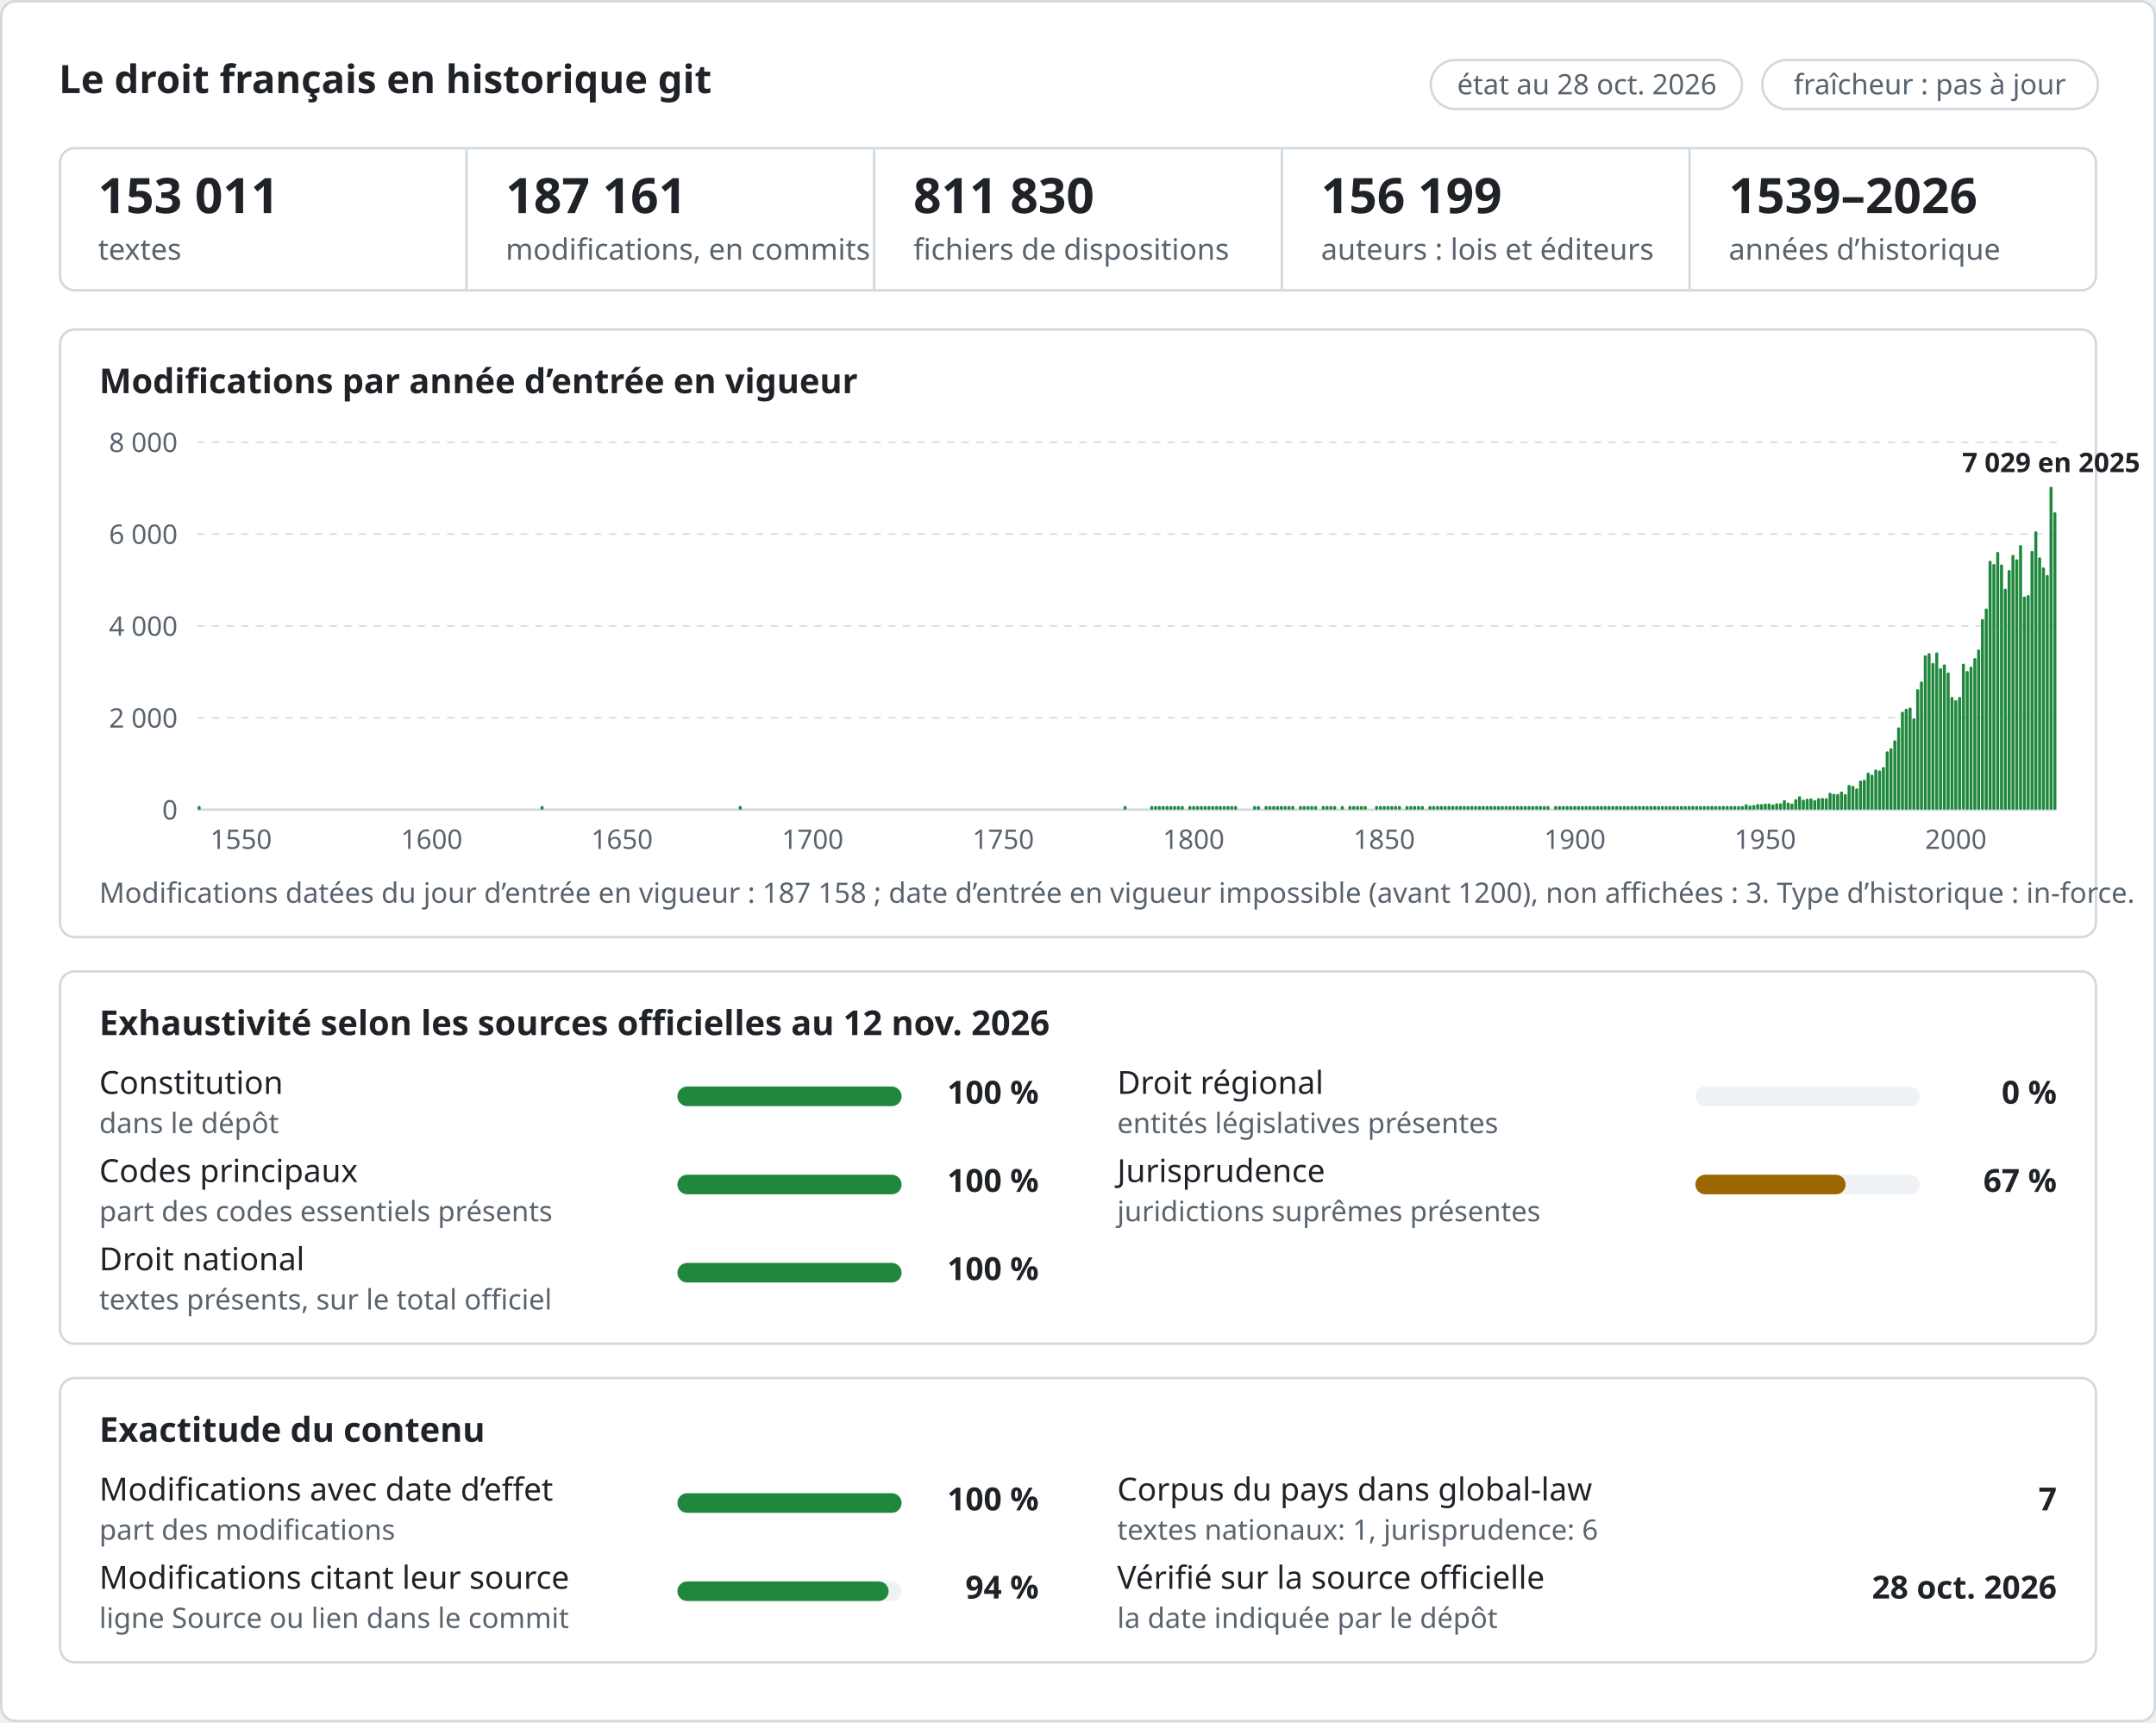
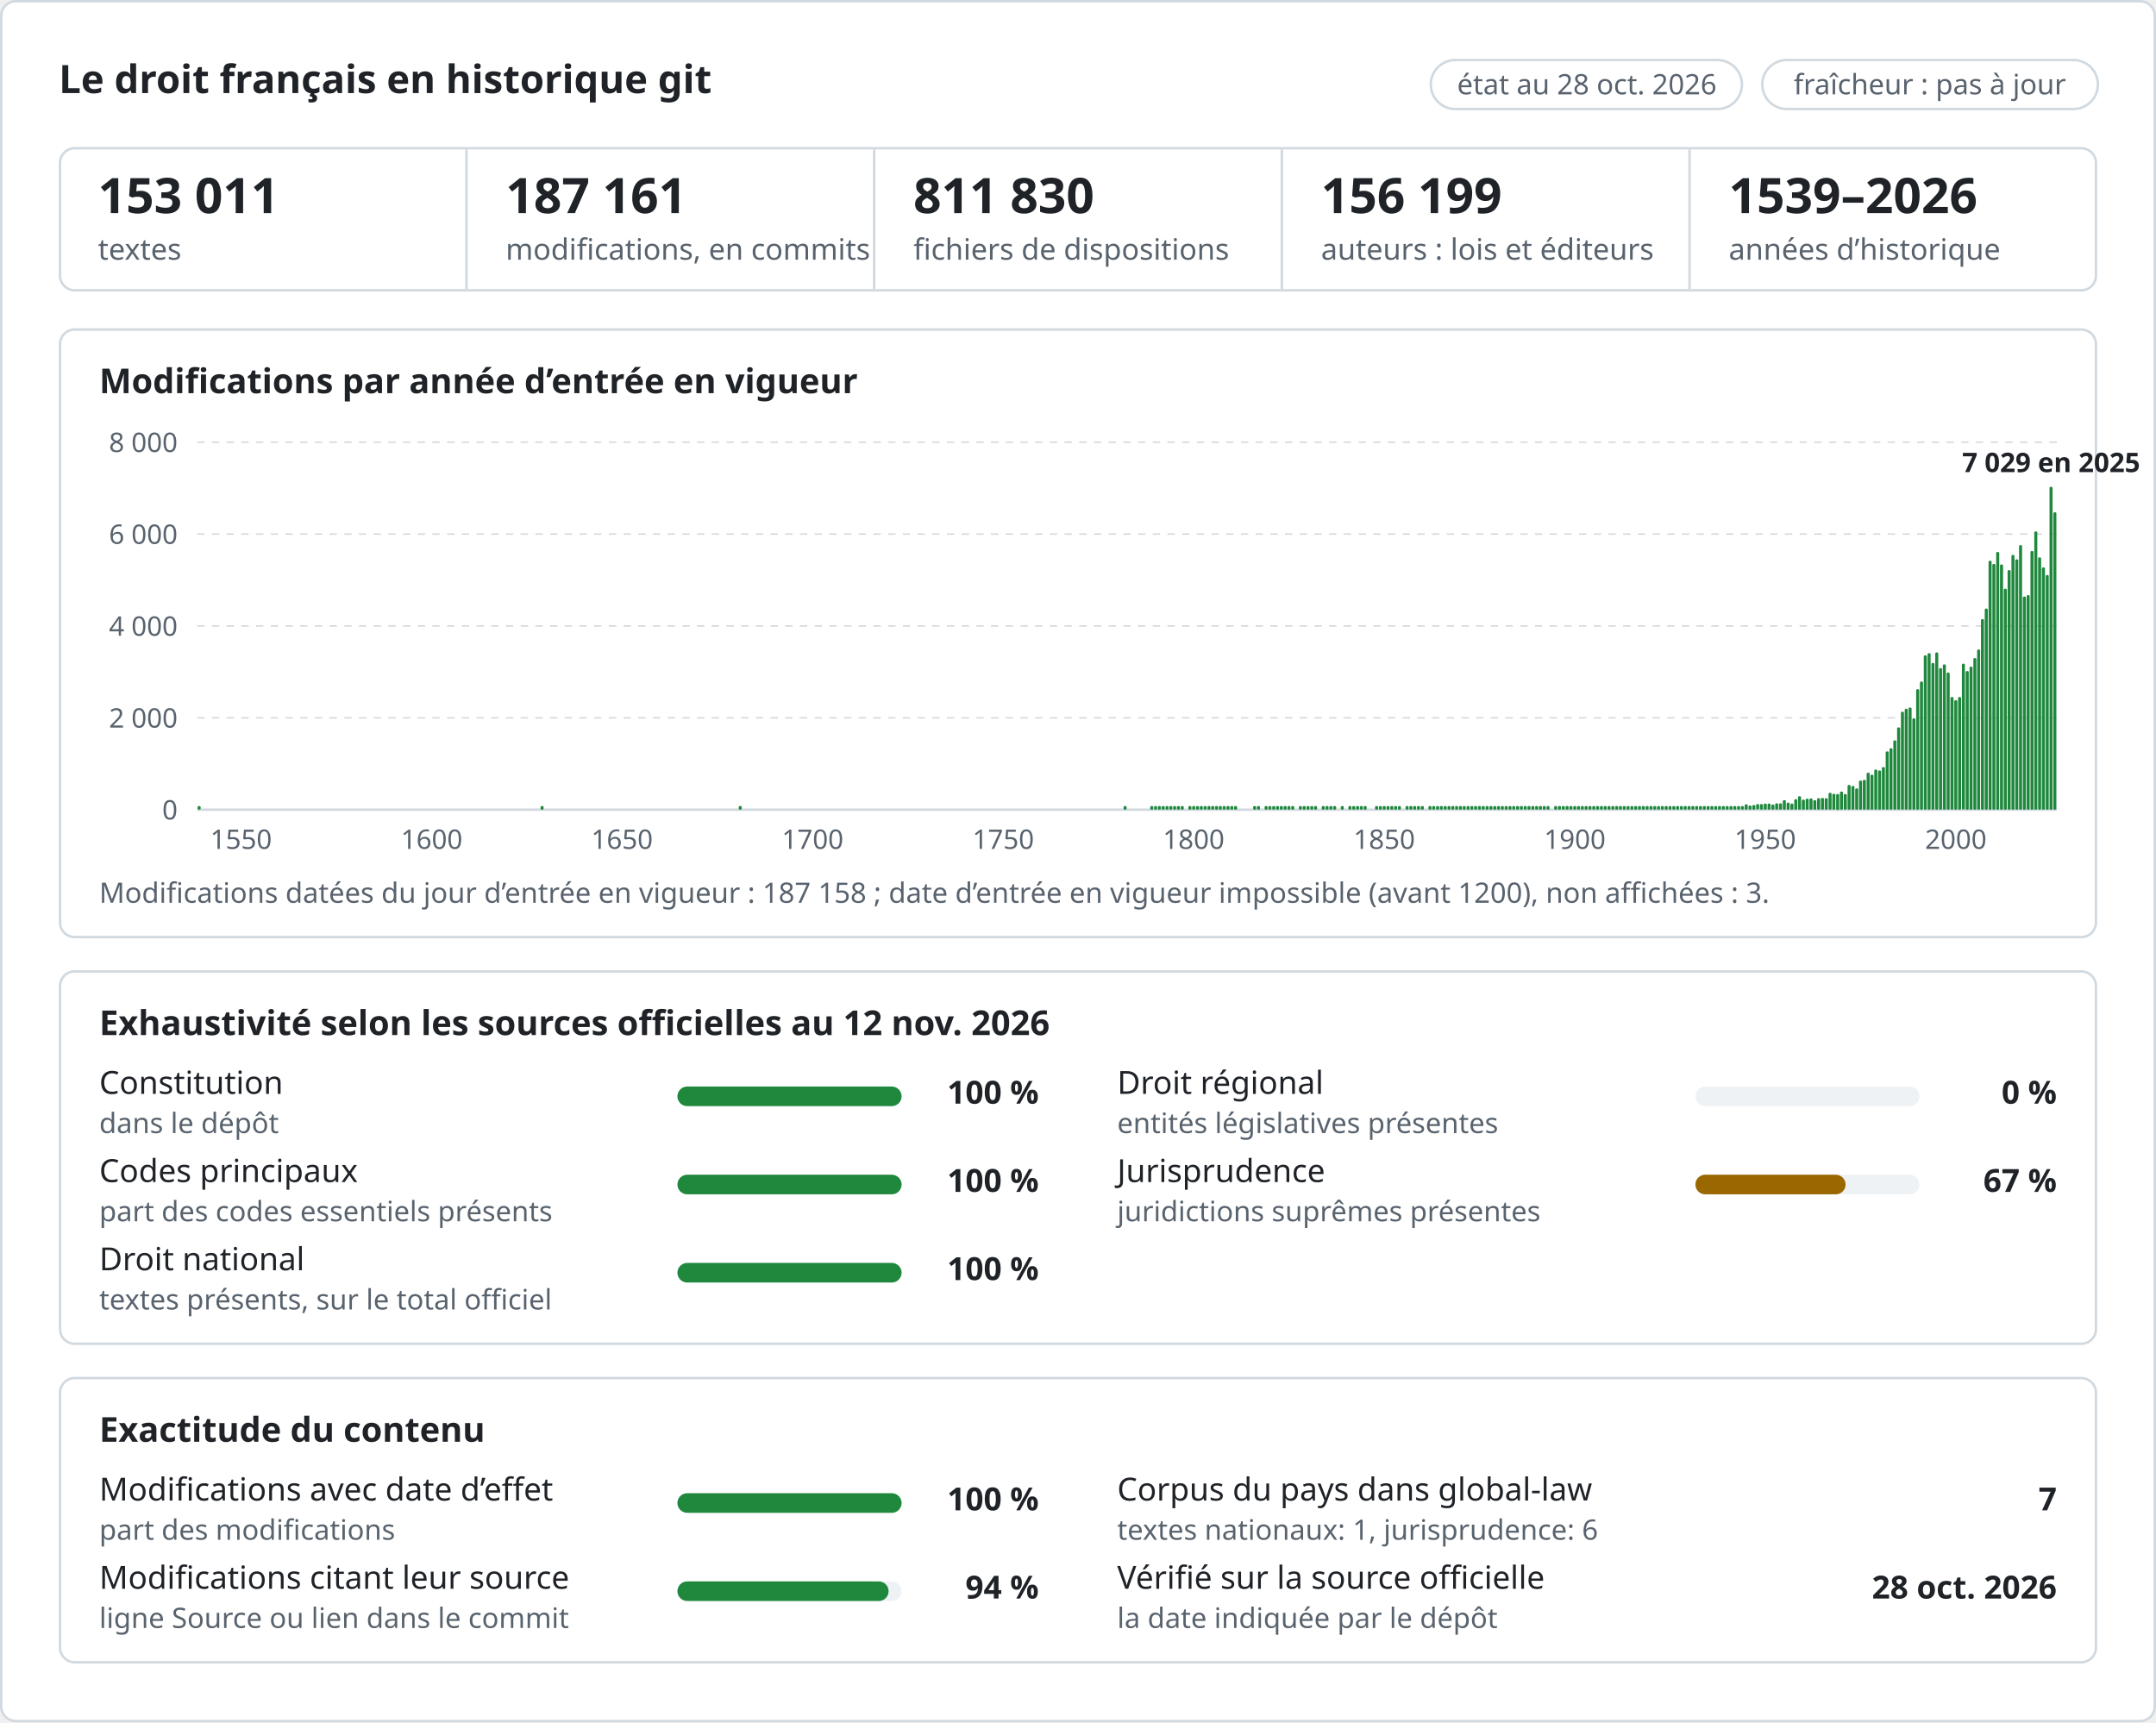
<svg xmlns="http://www.w3.org/2000/svg" width="880" height="703" viewBox="0 0 880 703" font-family="-apple-system,BlinkMacSystemFont,Segoe UI,Noto Sans,Helvetica,Arial,sans-serif">
  <rect x="0.5" y="0.5" width="879" height="702" rx="6" fill="#ffffff" stroke="#d1d9e0" />
  <text x="24" y="38" font-size="16" font-weight="600" fill="#1f2328">Le droit français en historique git</text>
  <rect x="584.0" y="24.5" width="127" height="20" rx="10" fill="none" stroke="#d1d9e0" />
  <text x="647.7" y="38.5" font-size="11.5" font-weight="500" text-anchor="middle" fill="#59636e">état au 28 oct. 2026</text>
  <rect x="719.3" y="24.5" width="137" height="20" rx="10" fill="none" stroke="#d1d9e0" />
  <text x="787.7" y="38.5" font-size="11.5" font-weight="500" text-anchor="middle" fill="#59636e">fraîcheur : pas à jour</text>
  <rect x="24.5" y="60.5" width="831" height="58" rx="6" fill="#ffffff" stroke="#d1d9e0" />
  <text x="40.0" y="87" font-size="20" font-weight="600" fill="#1f2328">153 011</text>
  <text x="40.0" y="106" font-size="12" fill="#59636e">textes</text>
  <line x1="190.4" y1="61" x2="190.4" y2="118" stroke="#d1d9e0" />
  <text x="206.4" y="87" font-size="20" font-weight="600" fill="#1f2328">187 161</text>
  <text x="206.4" y="106" font-size="12" fill="#59636e">modifications, en commits</text>
  <line x1="356.8" y1="61" x2="356.8" y2="118" stroke="#d1d9e0" />
  <text x="372.8" y="87" font-size="20" font-weight="600" fill="#1f2328">811 830</text>
  <text x="372.8" y="106" font-size="12" fill="#59636e">fichiers de dispositions</text>
  <line x1="523.2" y1="61" x2="523.2" y2="118" stroke="#d1d9e0" />
  <text x="539.2" y="87" font-size="20" font-weight="600" fill="#1f2328">156 199</text>
  <text x="539.2" y="106" font-size="12" fill="#59636e">auteurs : lois et éditeurs</text>
  <line x1="689.6" y1="61" x2="689.6" y2="118" stroke="#d1d9e0" />
  <text x="705.6" y="87" font-size="20" font-weight="600" fill="#1f2328">1539–2026</text>
  <text x="705.6" y="106" font-size="12" fill="#59636e">années d’historique</text>
  <rect x="24.5" y="134.5" width="831" height="248" rx="6" fill="#ffffff" stroke="#d1d9e0" />
  <text x="40.5" y="160.5" font-size="14" font-weight="600" fill="#1f2328">Modifications par année d’entrée en vigueur</text>
  <line x1="80.5" y1="330.5" x2="839.5" y2="330.5" stroke="#d1d9e0" stroke-width="1" />
  <text x="72.5" y="334.5" font-size="11" text-anchor="end" fill="#59636e">0</text>
  <line x1="80.5" y1="293.0" x2="839.5" y2="293.0" stroke="#d1d9e0" stroke-width="0.6" stroke-dasharray="3 3" />
  <text x="72.5" y="297.0" font-size="11" text-anchor="end" fill="#59636e">2 000</text>
  <line x1="80.5" y1="255.5" x2="839.5" y2="255.5" stroke="#d1d9e0" stroke-width="0.6" stroke-dasharray="3 3" />
  <text x="72.5" y="259.5" font-size="11" text-anchor="end" fill="#59636e">4 000</text>
  <line x1="80.5" y1="218.0" x2="839.5" y2="218.0" stroke="#d1d9e0" stroke-width="0.6" stroke-dasharray="3 3" />
  <text x="72.5" y="222.0" font-size="11" text-anchor="end" fill="#59636e">6 000</text>
  <line x1="80.5" y1="180.5" x2="839.5" y2="180.5" stroke="#d1d9e0" stroke-width="0.6" stroke-dasharray="3 3" />
  <text x="72.5" y="184.5" font-size="11" text-anchor="end" fill="#59636e">8 000</text>
  <rect x="80.66" y="329.0" width="1.24" height="1.5" rx="0.5" fill="#1f883d" />
  <text x="98.4" y="346.5" font-size="11" text-anchor="middle" fill="#59636e">1550</text>
  <text x="176.2" y="346.5" font-size="11" text-anchor="middle" fill="#59636e">1600</text>
  <rect x="220.64" y="329.0" width="1.24" height="1.5" rx="0.5" fill="#1f883d" />
  <text x="253.9" y="346.5" font-size="11" text-anchor="middle" fill="#59636e">1650</text>
  <rect x="301.51" y="329.0" width="1.24" height="1.5" rx="0.5" fill="#1f883d" />
  <text x="331.7" y="346.5" font-size="11" text-anchor="middle" fill="#59636e">1700</text>
  <text x="409.5" y="346.5" font-size="11" text-anchor="middle" fill="#59636e">1750</text>
  <rect x="458.60" y="329.0" width="1.24" height="1.5" rx="0.5" fill="#1f883d" />
  <rect x="469.49" y="329.0" width="1.24" height="1.5" rx="0.5" fill="#1f883d" />
  <rect x="471.04" y="329.0" width="1.24" height="1.5" rx="0.5" fill="#1f883d" />
  <rect x="472.60" y="329.0" width="1.24" height="1.5" rx="0.5" fill="#1f883d" />
  <rect x="474.15" y="329.0" width="1.24" height="1.5" rx="0.5" fill="#1f883d" />
  <rect x="475.71" y="329.0" width="1.24" height="1.5" rx="0.5" fill="#1f883d" />
  <rect x="477.26" y="329.0" width="1.24" height="1.5" rx="0.5" fill="#1f883d" />
  <rect x="478.82" y="329.0" width="1.24" height="1.5" rx="0.5" fill="#1f883d" />
  <rect x="480.37" y="329.0" width="1.24" height="1.5" rx="0.5" fill="#1f883d" />
  <rect x="481.93" y="329.0" width="1.24" height="1.5" rx="0.5" fill="#1f883d" />
  <rect x="485.04" y="329.0" width="1.24" height="1.5" rx="0.5" fill="#1f883d" />
  <rect x="486.60" y="329.0" width="1.24" height="1.5" rx="0.5" fill="#1f883d" />
  <text x="487.2" y="346.5" font-size="11" text-anchor="middle" fill="#59636e">1800</text>
  <rect x="488.15" y="329.0" width="1.24" height="1.5" rx="0.5" fill="#1f883d" />
  <rect x="489.71" y="329.0" width="1.24" height="1.5" rx="0.5" fill="#1f883d" />
  <rect x="491.26" y="329.0" width="1.24" height="1.5" rx="0.5" fill="#1f883d" />
  <rect x="492.82" y="329.0" width="1.24" height="1.5" rx="0.5" fill="#1f883d" />
  <rect x="494.37" y="329.0" width="1.24" height="1.5" rx="0.5" fill="#1f883d" />
  <rect x="495.93" y="329.0" width="1.24" height="1.5" rx="0.5" fill="#1f883d" />
  <rect x="497.48" y="329.0" width="1.24" height="1.5" rx="0.5" fill="#1f883d" />
  <rect x="499.04" y="329.0" width="1.24" height="1.5" rx="0.5" fill="#1f883d" />
  <rect x="500.59" y="329.0" width="1.24" height="1.5" rx="0.5" fill="#1f883d" />
  <rect x="502.15" y="329.0" width="1.24" height="1.5" rx="0.5" fill="#1f883d" />
  <rect x="503.70" y="329.0" width="1.24" height="1.5" rx="0.5" fill="#1f883d" />
  <rect x="511.48" y="329.0" width="1.24" height="1.5" rx="0.5" fill="#1f883d" />
  <rect x="513.04" y="329.0" width="1.24" height="1.5" rx="0.5" fill="#1f883d" />
  <rect x="516.15" y="329.0" width="1.24" height="1.5" rx="0.5" fill="#1f883d" />
  <rect x="517.70" y="329.0" width="1.24" height="1.5" rx="0.5" fill="#1f883d" />
  <rect x="519.26" y="329.0" width="1.24" height="1.5" rx="0.5" fill="#1f883d" />
  <rect x="520.81" y="329.0" width="1.24" height="1.5" rx="0.5" fill="#1f883d" />
  <rect x="522.37" y="329.0" width="1.24" height="1.5" rx="0.5" fill="#1f883d" />
  <rect x="523.92" y="329.0" width="1.24" height="1.5" rx="0.5" fill="#1f883d" />
  <rect x="525.48" y="329.0" width="1.24" height="1.5" rx="0.5" fill="#1f883d" />
  <rect x="527.03" y="329.0" width="1.24" height="1.5" rx="0.5" fill="#1f883d" />
  <rect x="530.15" y="329.0" width="1.24" height="1.5" rx="0.5" fill="#1f883d" />
  <rect x="531.70" y="329.0" width="1.24" height="1.5" rx="0.5" fill="#1f883d" />
  <rect x="533.26" y="329.0" width="1.24" height="1.5" rx="0.5" fill="#1f883d" />
  <rect x="534.81" y="329.0" width="1.24" height="1.5" rx="0.5" fill="#1f883d" />
  <rect x="536.37" y="329.0" width="1.24" height="1.5" rx="0.5" fill="#1f883d" />
  <rect x="539.48" y="329.0" width="1.24" height="1.5" rx="0.5" fill="#1f883d" />
  <rect x="541.03" y="329.0" width="1.24" height="1.5" rx="0.5" fill="#1f883d" />
  <rect x="542.59" y="329.0" width="1.24" height="1.5" rx="0.5" fill="#1f883d" />
  <rect x="544.14" y="329.0" width="1.24" height="1.5" rx="0.5" fill="#1f883d" />
  <rect x="547.25" y="329.0" width="1.24" height="1.5" rx="0.5" fill="#1f883d" />
  <rect x="550.36" y="329.0" width="1.24" height="1.5" rx="0.5" fill="#1f883d" />
  <rect x="551.92" y="329.0" width="1.24" height="1.5" rx="0.5" fill="#1f883d" />
  <rect x="553.48" y="329.0" width="1.24" height="1.5" rx="0.5" fill="#1f883d" />
  <rect x="555.03" y="329.0" width="1.24" height="1.5" rx="0.5" fill="#1f883d" />
  <rect x="556.59" y="329.0" width="1.24" height="1.5" rx="0.5" fill="#1f883d" />
  <rect x="561.25" y="329.0" width="1.24" height="1.5" rx="0.5" fill="#1f883d" />
  <rect x="562.81" y="329.0" width="1.24" height="1.5" rx="0.5" fill="#1f883d" />
  <rect x="564.36" y="329.0" width="1.24" height="1.5" rx="0.5" fill="#1f883d" />
  <text x="565.0" y="346.5" font-size="11" text-anchor="middle" fill="#59636e">1850</text>
  <rect x="565.92" y="329.0" width="1.24" height="1.5" rx="0.5" fill="#1f883d" />
  <rect x="567.47" y="329.0" width="1.24" height="1.5" rx="0.5" fill="#1f883d" />
  <rect x="569.03" y="329.0" width="1.24" height="1.5" rx="0.5" fill="#1f883d" />
  <rect x="570.58" y="329.0" width="1.24" height="1.5" rx="0.5" fill="#1f883d" />
  <rect x="573.69" y="329.0" width="1.24" height="1.5" rx="0.5" fill="#1f883d" />
  <rect x="575.25" y="329.0" width="1.24" height="1.5" rx="0.5" fill="#1f883d" />
  <rect x="576.81" y="329.0" width="1.24" height="1.5" rx="0.5" fill="#1f883d" />
  <rect x="578.36" y="329.0" width="1.24" height="1.5" rx="0.5" fill="#1f883d" />
  <rect x="579.92" y="329.0" width="1.24" height="1.5" rx="0.5" fill="#1f883d" />
  <rect x="583.03" y="329.0" width="1.24" height="1.5" rx="0.5" fill="#1f883d" />
  <rect x="584.58" y="329.0" width="1.24" height="1.5" rx="0.5" fill="#1f883d" />
  <rect x="586.14" y="329.0" width="1.24" height="1.5" rx="0.5" fill="#1f883d" />
  <rect x="587.69" y="329.0" width="1.24" height="1.5" rx="0.5" fill="#1f883d" />
  <rect x="589.25" y="329.0" width="1.24" height="1.5" rx="0.5" fill="#1f883d" />
  <rect x="590.80" y="329.0" width="1.24" height="1.5" rx="0.5" fill="#1f883d" />
  <rect x="592.36" y="329.0" width="1.24" height="1.5" rx="0.5" fill="#1f883d" />
  <rect x="593.91" y="329.0" width="1.24" height="1.5" rx="0.5" fill="#1f883d" />
  <rect x="595.47" y="329.0" width="1.24" height="1.5" rx="0.5" fill="#1f883d" />
  <rect x="597.02" y="329.0" width="1.24" height="1.5" rx="0.5" fill="#1f883d" />
  <rect x="598.58" y="329.0" width="1.24" height="1.5" rx="0.5" fill="#1f883d" />
  <rect x="600.14" y="329.0" width="1.24" height="1.5" rx="0.5" fill="#1f883d" />
  <rect x="601.69" y="329.0" width="1.24" height="1.5" rx="0.5" fill="#1f883d" />
  <rect x="603.25" y="329.0" width="1.24" height="1.5" rx="0.5" fill="#1f883d" />
  <rect x="604.80" y="329.0" width="1.24" height="1.5" rx="0.5" fill="#1f883d" />
  <rect x="606.36" y="329.0" width="1.24" height="1.5" rx="0.5" fill="#1f883d" />
  <rect x="607.91" y="329.0" width="1.24" height="1.5" rx="0.5" fill="#1f883d" />
  <rect x="609.47" y="329.0" width="1.24" height="1.5" rx="0.5" fill="#1f883d" />
  <rect x="611.02" y="329.0" width="1.24" height="1.5" rx="0.5" fill="#1f883d" />
  <rect x="612.58" y="329.0" width="1.24" height="1.5" rx="0.5" fill="#1f883d" />
  <rect x="614.13" y="329.0" width="1.24" height="1.5" rx="0.5" fill="#1f883d" />
  <rect x="615.69" y="329.0" width="1.24" height="1.5" rx="0.5" fill="#1f883d" />
  <rect x="617.24" y="329.0" width="1.24" height="1.5" rx="0.5" fill="#1f883d" />
  <rect x="618.80" y="329.0" width="1.24" height="1.5" rx="0.5" fill="#1f883d" />
  <rect x="620.35" y="329.0" width="1.24" height="1.5" rx="0.5" fill="#1f883d" />
  <rect x="621.91" y="329.0" width="1.24" height="1.5" rx="0.5" fill="#1f883d" />
  <rect x="623.46" y="329.0" width="1.24" height="1.5" rx="0.5" fill="#1f883d" />
  <rect x="625.02" y="329.0" width="1.24" height="1.5" rx="0.5" fill="#1f883d" />
  <rect x="626.58" y="329.0" width="1.24" height="1.5" rx="0.5" fill="#1f883d" />
  <rect x="628.13" y="329.0" width="1.24" height="1.5" rx="0.5" fill="#1f883d" />
  <rect x="629.69" y="329.0" width="1.24" height="1.5" rx="0.5" fill="#1f883d" />
  <rect x="631.24" y="329.0" width="1.24" height="1.5" rx="0.5" fill="#1f883d" />
  <rect x="634.35" y="329.0" width="1.24" height="1.5" rx="0.5" fill="#1f883d" />
  <rect x="635.91" y="329.0" width="1.24" height="1.5" rx="0.5" fill="#1f883d" />
  <rect x="637.46" y="329.0" width="1.24" height="1.5" rx="0.5" fill="#1f883d" />
  <rect x="639.02" y="329.0" width="1.24" height="1.5" rx="0.5" fill="#1f883d" />
  <rect x="640.57" y="329.0" width="1.24" height="1.5" rx="0.5" fill="#1f883d" />
  <rect x="642.13" y="329.0" width="1.24" height="1.5" rx="0.5" fill="#1f883d" />
  <text x="642.8" y="346.5" font-size="11" text-anchor="middle" fill="#59636e">1900</text>
  <rect x="643.68" y="329.0" width="1.24" height="1.5" rx="0.5" fill="#1f883d" />
  <rect x="645.24" y="329.0" width="1.24" height="1.5" rx="0.5" fill="#1f883d" />
  <rect x="646.79" y="329.0" width="1.24" height="1.5" rx="0.5" fill="#1f883d" />
  <rect x="648.35" y="329.0" width="1.24" height="1.5" rx="0.5" fill="#1f883d" />
  <rect x="649.91" y="329.0" width="1.24" height="1.5" rx="0.5" fill="#1f883d" />
  <rect x="651.46" y="329.0" width="1.24" height="1.5" rx="0.5" fill="#1f883d" />
  <rect x="653.02" y="329.0" width="1.24" height="1.5" rx="0.5" fill="#1f883d" />
  <rect x="654.57" y="329.0" width="1.24" height="1.5" rx="0.5" fill="#1f883d" />
  <rect x="656.13" y="329.0" width="1.24" height="1.5" rx="0.5" fill="#1f883d" />
  <rect x="657.68" y="329.0" width="1.24" height="1.5" rx="0.5" fill="#1f883d" />
  <rect x="659.24" y="329.0" width="1.24" height="1.5" rx="0.5" fill="#1f883d" />
  <rect x="660.79" y="329.0" width="1.24" height="1.5" rx="0.5" fill="#1f883d" />
  <rect x="662.35" y="329.0" width="1.24" height="1.5" rx="0.5" fill="#1f883d" />
  <rect x="663.90" y="329.0" width="1.24" height="1.5" rx="0.5" fill="#1f883d" />
  <rect x="665.46" y="329.0" width="1.24" height="1.5" rx="0.5" fill="#1f883d" />
  <rect x="667.01" y="329.0" width="1.24" height="1.5" rx="0.5" fill="#1f883d" />
  <rect x="668.57" y="329.0" width="1.24" height="1.5" rx="0.5" fill="#1f883d" />
  <rect x="670.12" y="329.0" width="1.24" height="1.5" rx="0.5" fill="#1f883d" />
  <rect x="671.68" y="329.0" width="1.24" height="1.5" rx="0.5" fill="#1f883d" />
  <rect x="673.24" y="329.0" width="1.24" height="1.5" rx="0.5" fill="#1f883d" />
  <rect x="674.79" y="329.0" width="1.24" height="1.5" rx="0.5" fill="#1f883d" />
  <rect x="676.35" y="329.0" width="1.24" height="1.5" rx="0.5" fill="#1f883d" />
  <rect x="677.90" y="329.0" width="1.24" height="1.5" rx="0.5" fill="#1f883d" />
  <rect x="679.46" y="329.0" width="1.24" height="1.5" rx="0.5" fill="#1f883d" />
  <rect x="681.01" y="329.0" width="1.24" height="1.5" rx="0.5" fill="#1f883d" />
  <rect x="682.57" y="329.0" width="1.24" height="1.5" rx="0.5" fill="#1f883d" />
  <rect x="684.12" y="329.0" width="1.24" height="1.5" rx="0.5" fill="#1f883d" />
  <rect x="685.68" y="329.0" width="1.24" height="1.5" rx="0.5" fill="#1f883d" />
  <rect x="687.23" y="329.0" width="1.24" height="1.5" rx="0.5" fill="#1f883d" />
  <rect x="688.79" y="329.0" width="1.24" height="1.5" rx="0.5" fill="#1f883d" />
  <rect x="690.34" y="329.0" width="1.24" height="1.5" rx="0.5" fill="#1f883d" />
  <rect x="691.90" y="329.0" width="1.24" height="1.5" rx="0.5" fill="#1f883d" />
  <rect x="693.45" y="329.0" width="1.24" height="1.5" rx="0.5" fill="#1f883d" />
  <rect x="695.01" y="329.0" width="1.24" height="1.5" rx="0.5" fill="#1f883d" />
  <rect x="696.57" y="329.0" width="1.24" height="1.5" rx="0.5" fill="#1f883d" />
  <rect x="698.12" y="329.0" width="1.24" height="1.5" rx="0.5" fill="#1f883d" />
  <rect x="699.68" y="329.0" width="1.24" height="1.5" rx="0.5" fill="#1f883d" />
  <rect x="701.23" y="329.0" width="1.24" height="1.5" rx="0.5" fill="#1f883d" />
  <rect x="702.79" y="329.0" width="1.24" height="1.5" rx="0.5" fill="#1f883d" />
  <rect x="704.34" y="329.0" width="1.24" height="1.5" rx="0.5" fill="#1f883d" />
  <rect x="705.90" y="329.0" width="1.24" height="1.5" rx="0.5" fill="#1f883d" />
  <rect x="707.45" y="329.0" width="1.24" height="1.5" rx="0.5" fill="#1f883d" />
  <rect x="709.01" y="329.0" width="1.24" height="1.5" rx="0.5" fill="#1f883d" />
  <rect x="710.56" y="329.0" width="1.24" height="1.5" rx="0.5" fill="#1f883d" />
  <rect x="712.12" y="328.3" width="1.24" height="2.2" rx="0.5" fill="#1f883d" />
  <rect x="713.67" y="328.8" width="1.24" height="1.7" rx="0.5" fill="#1f883d" />
  <rect x="715.23" y="328.6" width="1.24" height="1.9" rx="0.5" fill="#1f883d" />
  <rect x="716.78" y="328.2" width="1.24" height="2.2" rx="0.5" fill="#1f883d" />
  <rect x="718.34" y="328.2" width="1.24" height="2.3" rx="0.5" fill="#1f883d" />
  <rect x="719.90" y="328.0" width="1.24" height="2.5" rx="0.5" fill="#1f883d" />
  <text x="720.5" y="346.5" font-size="11" text-anchor="middle" fill="#59636e">1950</text>
  <rect x="721.45" y="328.0" width="1.24" height="2.5" rx="0.5" fill="#1f883d" />
  <rect x="723.01" y="328.4" width="1.24" height="2.1" rx="0.5" fill="#1f883d" />
  <rect x="724.56" y="327.9" width="1.24" height="2.6" rx="0.5" fill="#1f883d" />
  <rect x="726.12" y="327.9" width="1.24" height="2.6" rx="0.5" fill="#1f883d" />
  <rect x="727.67" y="326.6" width="1.24" height="3.9" rx="0.5" fill="#1f883d" />
  <rect x="729.23" y="327.6" width="1.24" height="2.9" rx="0.5" fill="#1f883d" />
  <rect x="730.78" y="328.0" width="1.24" height="2.5" rx="0.5" fill="#1f883d" />
  <rect x="732.34" y="326.2" width="1.24" height="4.3" rx="0.5" fill="#1f883d" />
  <rect x="733.89" y="325.0" width="1.24" height="5.5" rx="0.5" fill="#1f883d" />
  <rect x="735.45" y="326.4" width="1.24" height="4.1" rx="0.5" fill="#1f883d" />
  <rect x="737.00" y="326.0" width="1.24" height="4.5" rx="0.5" fill="#1f883d" />
  <rect x="738.56" y="325.9" width="1.24" height="4.6" rx="0.5" fill="#1f883d" />
  <rect x="740.11" y="326.6" width="1.24" height="3.9" rx="0.5" fill="#1f883d" />
  <rect x="741.67" y="325.8" width="1.24" height="4.7" rx="0.5" fill="#1f883d" />
  <rect x="743.23" y="325.7" width="1.24" height="4.8" rx="0.5" fill="#1f883d" />
  <rect x="744.78" y="325.8" width="1.24" height="4.7" rx="0.5" fill="#1f883d" />
  <rect x="746.34" y="323.6" width="1.24" height="6.9" rx="0.5" fill="#1f883d" />
  <rect x="747.89" y="324.0" width="1.24" height="6.5" rx="0.5" fill="#1f883d" />
  <rect x="749.45" y="324.1" width="1.24" height="6.5" rx="0.5" fill="#1f883d" />
  <rect x="751.00" y="323.1" width="1.24" height="7.4" rx="0.5" fill="#1f883d" />
  <rect x="752.56" y="324.1" width="1.24" height="6.4" rx="0.5" fill="#1f883d" />
  <rect x="754.11" y="320.4" width="1.24" height="10.1" rx="0.5" fill="#1f883d" />
  <rect x="755.67" y="320.8" width="1.24" height="9.7" rx="0.5" fill="#1f883d" />
  <rect x="757.22" y="321.8" width="1.24" height="8.7" rx="0.5" fill="#1f883d" />
  <rect x="758.78" y="318.6" width="1.24" height="11.9" rx="0.5" fill="#1f883d" />
  <rect x="760.33" y="318.3" width="1.24" height="12.2" rx="0.5" fill="#1f883d" />
  <rect x="761.89" y="315.4" width="1.24" height="15.1" rx="0.5" fill="#1f883d" />
  <rect x="763.44" y="316.2" width="1.24" height="14.3" rx="0.5" fill="#1f883d" />
  <rect x="765.00" y="314.1" width="1.24" height="16.4" rx="0.5" fill="#1f883d" />
  <rect x="766.56" y="314.5" width="1.24" height="16.0" rx="0.5" fill="#1f883d" />
  <rect x="768.11" y="313.1" width="1.24" height="17.4" rx="0.5" fill="#1f883d" />
  <rect x="769.67" y="306.7" width="1.24" height="23.8" rx="0.5" fill="#1f883d" />
  <rect x="771.22" y="305.4" width="1.24" height="25.1" rx="0.5" fill="#1f883d" />
  <rect x="772.78" y="302.2" width="1.24" height="28.3" rx="0.5" fill="#1f883d" />
  <rect x="774.33" y="296.9" width="1.24" height="33.6" rx="0.5" fill="#1f883d" />
  <rect x="775.89" y="290.5" width="1.24" height="40.0" rx="0.5" fill="#1f883d" />
  <rect x="777.44" y="289.3" width="1.24" height="41.2" rx="0.5" fill="#1f883d" />
  <rect x="779.00" y="288.8" width="1.24" height="41.7" rx="0.5" fill="#1f883d" />
  <rect x="780.55" y="293.2" width="1.24" height="37.3" rx="0.5" fill="#1f883d" />
  <rect x="782.11" y="281.3" width="1.24" height="49.2" rx="0.5" fill="#1f883d" />
  <rect x="783.66" y="278.2" width="1.24" height="52.3" rx="0.5" fill="#1f883d" />
  <rect x="785.22" y="267.5" width="1.24" height="63.0" rx="0.5" fill="#1f883d" />
  <rect x="786.77" y="266.6" width="1.24" height="63.9" rx="0.5" fill="#1f883d" />
  <rect x="788.33" y="270.6" width="1.24" height="59.9" rx="0.5" fill="#1f883d" />
  <rect x="789.89" y="266.3" width="1.24" height="64.2" rx="0.5" fill="#1f883d" />
  <rect x="791.44" y="272.7" width="1.24" height="57.8" rx="0.5" fill="#1f883d" />
  <rect x="793.00" y="271.2" width="1.24" height="59.3" rx="0.5" fill="#1f883d" />
  <rect x="794.55" y="274.5" width="1.24" height="56.0" rx="0.5" fill="#1f883d" />
  <rect x="796.11" y="284.5" width="1.24" height="46.0" rx="0.5" fill="#1f883d" />
  <rect x="797.66" y="285.8" width="1.24" height="44.7" rx="0.5" fill="#1f883d" />
  <text x="798.3" y="346.5" font-size="11" text-anchor="middle" fill="#59636e">2000</text>
  <rect x="799.22" y="284.5" width="1.24" height="46.0" rx="0.5" fill="#1f883d" />
  <rect x="800.77" y="270.9" width="1.24" height="59.5" rx="0.5" fill="#1f883d" />
  <rect x="802.33" y="273.9" width="1.24" height="56.6" rx="0.5" fill="#1f883d" />
  <rect x="803.88" y="272.1" width="1.24" height="58.4" rx="0.5" fill="#1f883d" />
  <rect x="805.44" y="268.6" width="1.24" height="61.9" rx="0.5" fill="#1f883d" />
  <rect x="806.99" y="265.1" width="1.24" height="65.4" rx="0.5" fill="#1f883d" />
  <rect x="808.55" y="252.7" width="1.24" height="77.8" rx="0.5" fill="#1f883d" />
  <rect x="810.10" y="248.4" width="1.24" height="82.1" rx="0.5" fill="#1f883d" />
  <rect x="811.66" y="228.9" width="1.24" height="101.6" rx="0.5" fill="#1f883d" />
  <rect x="813.21" y="230.2" width="1.24" height="100.3" rx="0.5" fill="#1f883d" />
  <rect x="814.77" y="225.3" width="1.24" height="105.2" rx="0.5" fill="#1f883d" />
  <rect x="816.33" y="230.4" width="1.24" height="100.1" rx="0.5" fill="#1f883d" />
  <rect x="817.88" y="240.3" width="1.24" height="90.2" rx="0.5" fill="#1f883d" />
  <rect x="819.44" y="232.7" width="1.24" height="97.8" rx="0.5" fill="#1f883d" />
  <rect x="820.99" y="226.5" width="1.24" height="104.0" rx="0.5" fill="#1f883d" />
  <rect x="822.55" y="228.3" width="1.24" height="102.2" rx="0.5" fill="#1f883d" />
  <rect x="824.10" y="222.5" width="1.24" height="108.0" rx="0.5" fill="#1f883d" />
  <rect x="825.66" y="243.5" width="1.24" height="87.0" rx="0.5" fill="#1f883d" />
  <rect x="827.21" y="242.9" width="1.24" height="87.6" rx="0.5" fill="#1f883d" />
  <rect x="828.77" y="224.9" width="1.24" height="105.6" rx="0.5" fill="#1f883d" />
  <rect x="830.32" y="216.9" width="1.24" height="113.6" rx="0.5" fill="#1f883d" />
  <rect x="831.88" y="227.5" width="1.24" height="103.0" rx="0.5" fill="#1f883d" />
  <rect x="833.43" y="231.6" width="1.24" height="98.9" rx="0.5" fill="#1f883d" />
  <rect x="834.99" y="234.7" width="1.24" height="95.8" rx="0.5" fill="#1f883d" />
  <rect x="836.54" y="198.7" width="1.24" height="131.8" rx="0.5" fill="#1f883d" />
  <text x="837.2" y="192.7" font-size="11" font-weight="600" text-anchor="middle" fill="#1f2328">7 029 en 2025</text>
  <rect x="838.10" y="209.1" width="1.24" height="121.4" rx="0.5" fill="#1f883d" />
-   <text x="40.5" y="368.5" font-size="11.5" fill="#59636e" textLength="799" lengthAdjust="spacingAndGlyphs">Modifications datées du jour d’entrée en vigueur : 187 158 ; date d’entrée en vigueur impossible (avant 1200), non affichées : 3. Type d’historique : in-force.</text>
+   <text x="40.5" y="368.5" font-size="11.5" fill="#59636e">Modifications datées du jour d’entrée en vigueur : 187 158 ; date d’entrée en vigueur impossible (avant 1200), non affichées : 3.</text>
  <rect x="24.5" y="396.5" width="831" height="152" rx="6" fill="#ffffff" stroke="#d1d9e0" />
  <text x="40.5" y="422.5" font-size="14" font-weight="600" fill="#1f2328">Exhaustivité selon les sources officielles au 12 nov. 2026</text>
  <text x="40.5" y="446.5" font-size="13" fill="#1f2328">Constitution</text>
  <text x="40.5" y="462.5" font-size="11.5" fill="#59636e">dans le dépôt</text>
  <g>
    <rect x="276.5" y="443.5" width="91.5" height="8" rx="4" fill="#eff2f5" />
    <rect x="276.5" y="443.5" width="91.5" height="8" rx="4" fill="#1f883d" />
  </g>
  <text x="424.0" y="450.5" font-size="13" font-weight="600" text-anchor="end" fill="#1f2328">100 %</text>
  <text x="40.5" y="482.5" font-size="13" fill="#1f2328">Codes principaux</text>
  <text x="40.5" y="498.5" font-size="11.5" fill="#59636e">part des codes essentiels présents</text>
  <g>
    <rect x="276.5" y="479.5" width="91.5" height="8" rx="4" fill="#eff2f5" />
    <rect x="276.5" y="479.5" width="91.5" height="8" rx="4" fill="#1f883d" />
  </g>
  <text x="424.0" y="486.5" font-size="13" font-weight="600" text-anchor="end" fill="#1f2328">100 %</text>
  <text x="40.5" y="518.5" font-size="13" fill="#1f2328">Droit national</text>
  <text x="40.5" y="534.5" font-size="11.5" fill="#59636e">textes présents, sur le total officiel</text>
  <g>
    <rect x="276.5" y="515.5" width="91.5" height="8" rx="4" fill="#eff2f5" />
    <rect x="276.5" y="515.5" width="91.5" height="8" rx="4" fill="#1f883d" />
  </g>
  <text x="424.0" y="522.5" font-size="13" font-weight="600" text-anchor="end" fill="#1f2328">100 %</text>
  <text x="456.0" y="446.5" font-size="13" fill="#1f2328">Droit régional</text>
  <text x="456.0" y="462.5" font-size="11.5" fill="#59636e">entités législatives présentes</text>
  <g>
    <rect x="692.0" y="443.5" width="91.5" height="8" rx="4" fill="#eff2f5" />
  </g>
  <text x="839.5" y="450.5" font-size="13" font-weight="600" text-anchor="end" fill="#1f2328">0 %</text>
  <text x="456.0" y="482.5" font-size="13" fill="#1f2328">Jurisprudence</text>
  <text x="456.0" y="498.5" font-size="11.5" fill="#59636e">juridictions suprêmes présentes</text>
  <g>
    <rect x="692.0" y="479.5" width="91.5" height="8" rx="4" fill="#eff2f5" />
    <rect x="692.0" y="479.5" width="61.3" height="8" rx="4" fill="#9a6700" />
  </g>
  <text x="839.5" y="486.5" font-size="13" font-weight="600" text-anchor="end" fill="#1f2328">67 %</text>
  <rect x="24.5" y="562.5" width="831" height="116" rx="6" fill="#ffffff" stroke="#d1d9e0" />
  <text x="40.5" y="588.5" font-size="14" font-weight="600" fill="#1f2328">Exactitude du contenu</text>
  <text x="40.5" y="612.5" font-size="13" fill="#1f2328">Modifications avec date d’effet</text>
  <text x="40.5" y="628.5" font-size="11.5" fill="#59636e">part des modifications</text>
  <g>
    <rect x="276.5" y="609.5" width="91.5" height="8" rx="4" fill="#eff2f5" />
    <rect x="276.5" y="609.5" width="91.5" height="8" rx="4" fill="#1f883d" />
  </g>
  <text x="424.0" y="616.5" font-size="13" font-weight="600" text-anchor="end" fill="#1f2328">100 %</text>
  <text x="40.5" y="648.5" font-size="13" fill="#1f2328">Modifications citant leur source</text>
  <text x="40.5" y="664.5" font-size="11.5" fill="#59636e">ligne Source ou lien dans le commit</text>
  <g>
    <rect x="276.5" y="645.5" width="91.5" height="8" rx="4" fill="#eff2f5" />
    <rect x="276.5" y="645.5" width="86.2" height="8" rx="4" fill="#1f883d" />
  </g>
  <text x="424.0" y="652.5" font-size="13" font-weight="600" text-anchor="end" fill="#1f2328">94 %</text>
  <text x="456.0" y="612.5" font-size="13" fill="#1f2328">Corpus du pays dans global-law</text>
  <text x="456.0" y="628.5" font-size="11.5" fill="#59636e">textes nationaux: 1, jurisprudence: 6</text>
  <text x="839.5" y="616.5" font-size="13" font-weight="600" text-anchor="end" fill="#1f2328">7</text>
  <text x="456.0" y="648.5" font-size="13" fill="#1f2328">Vérifié sur la source officielle</text>
  <text x="456.0" y="664.5" font-size="11.5" fill="#59636e">la date indiquée par le dépôt</text>
  <text x="839.5" y="652.5" font-size="13" font-weight="600" text-anchor="end" fill="#1f2328">28 oct. 2026</text>
</svg>
